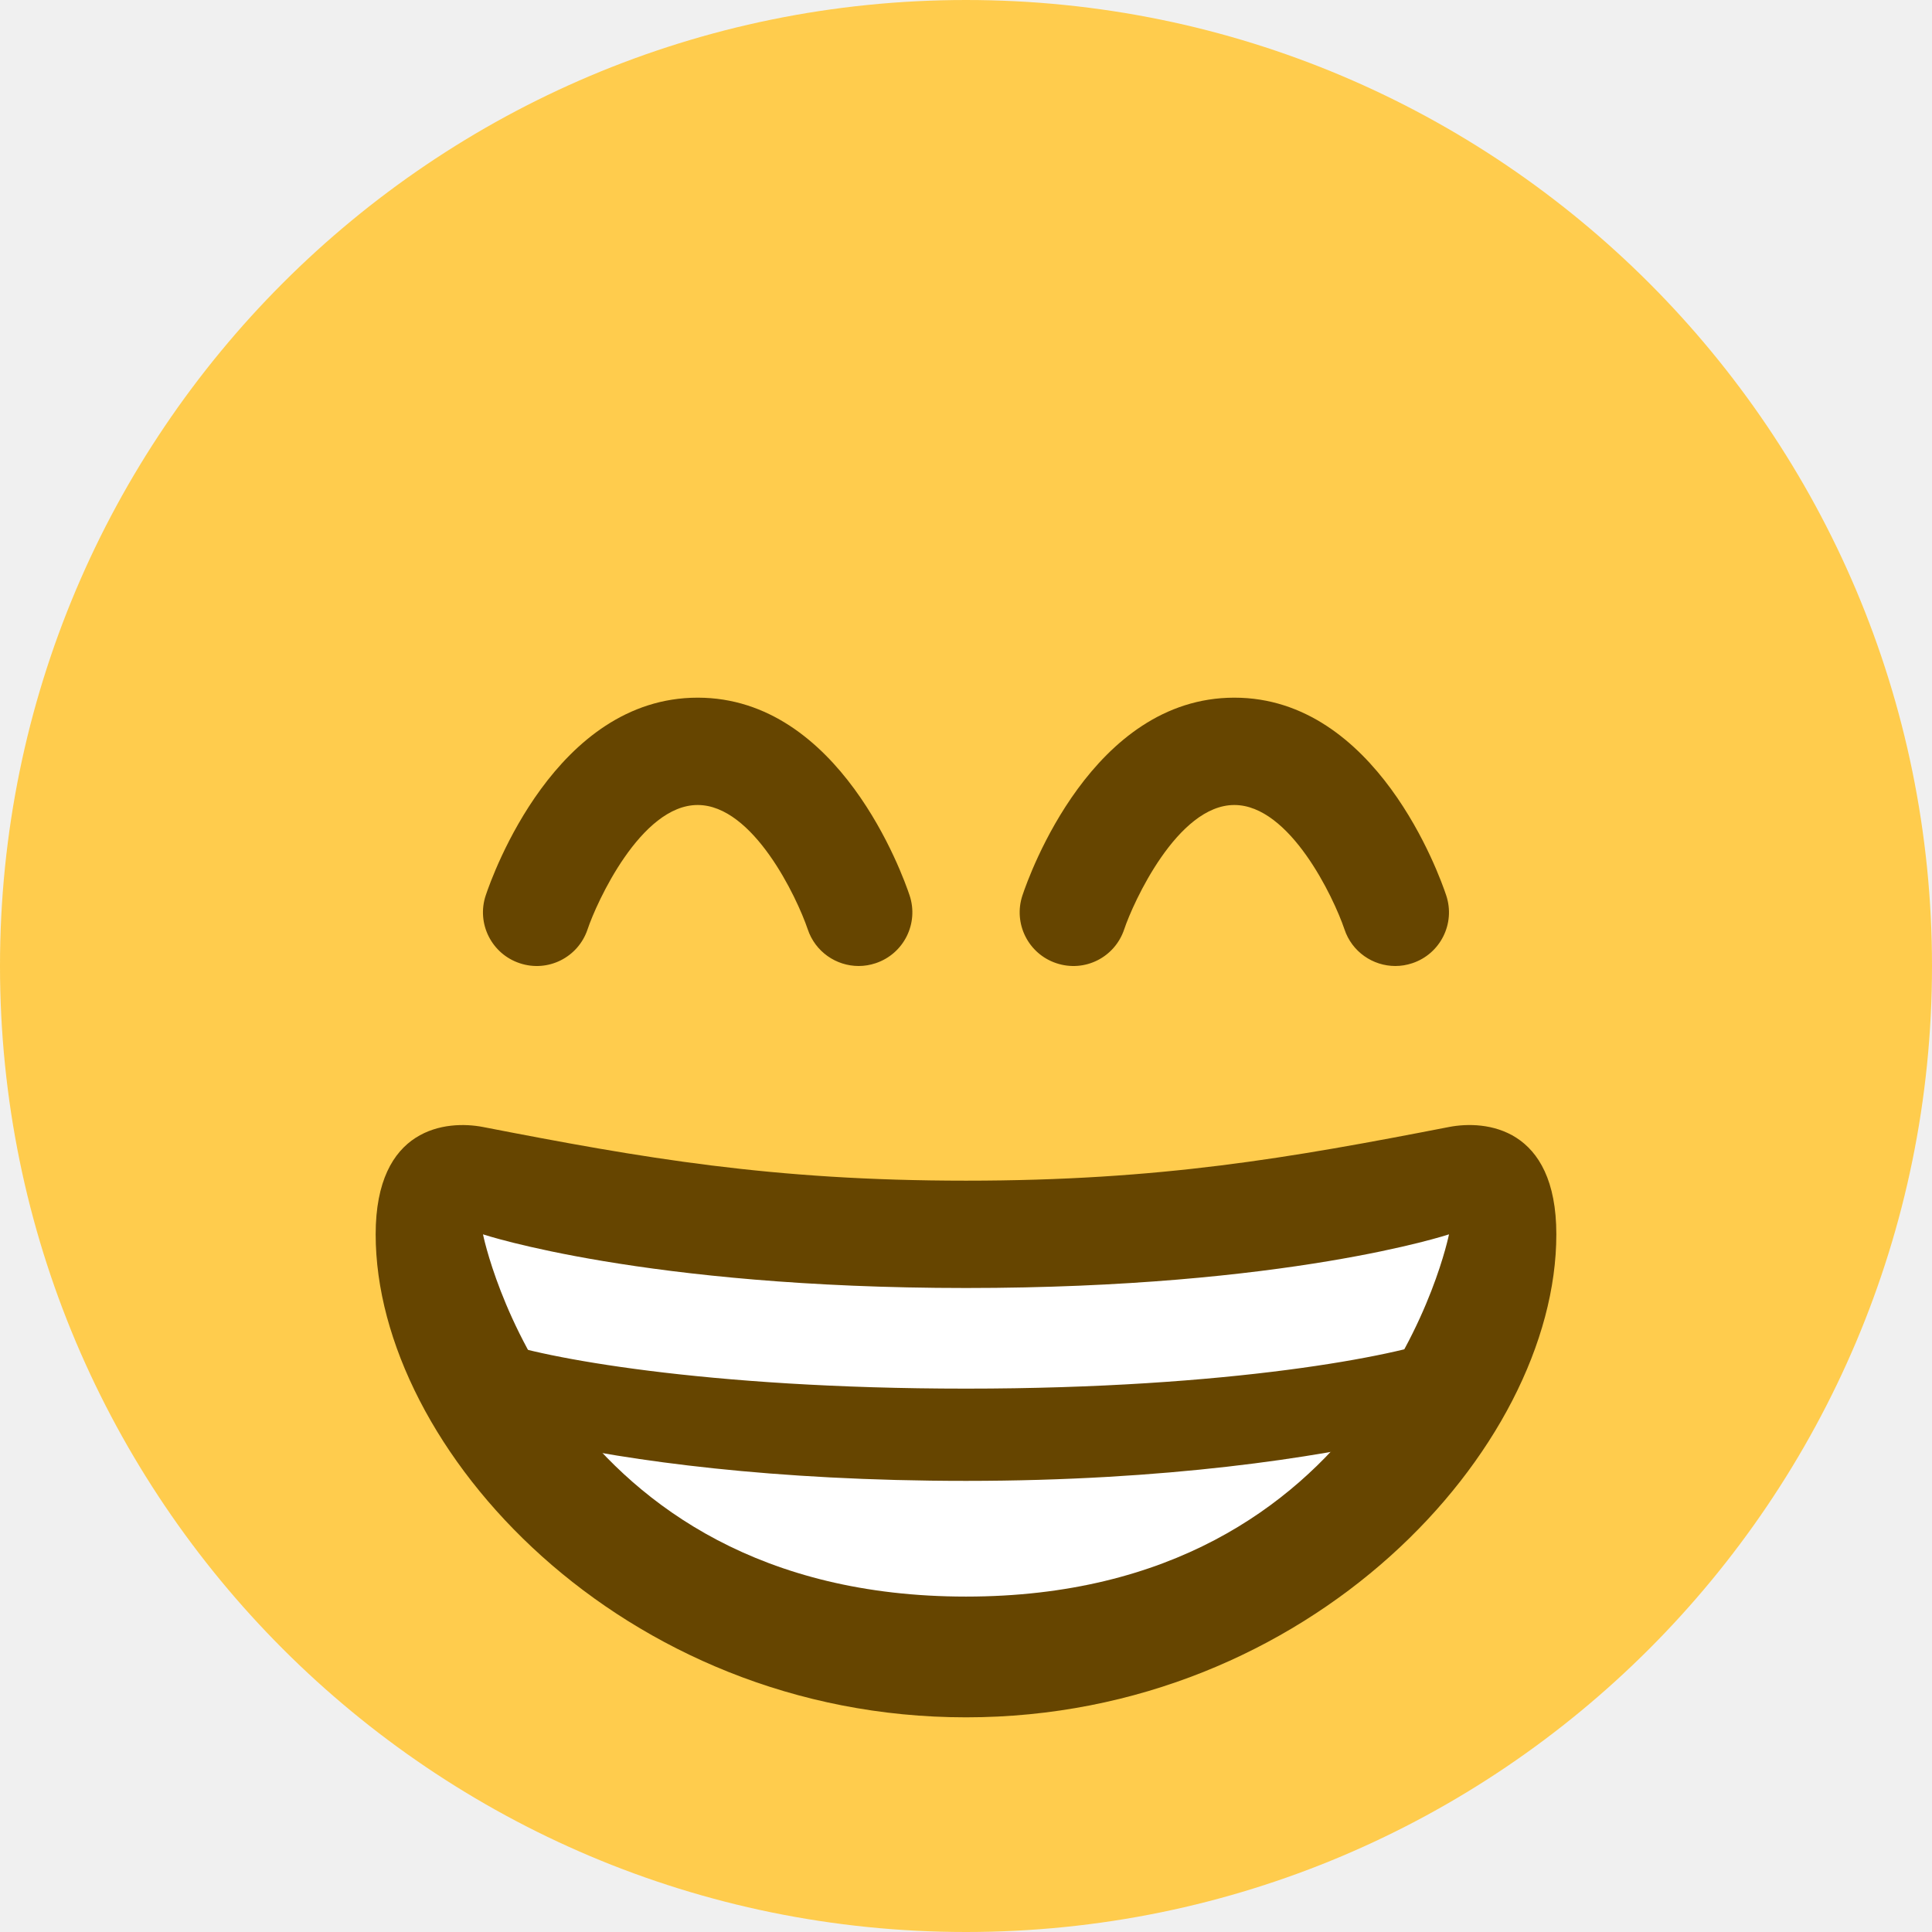
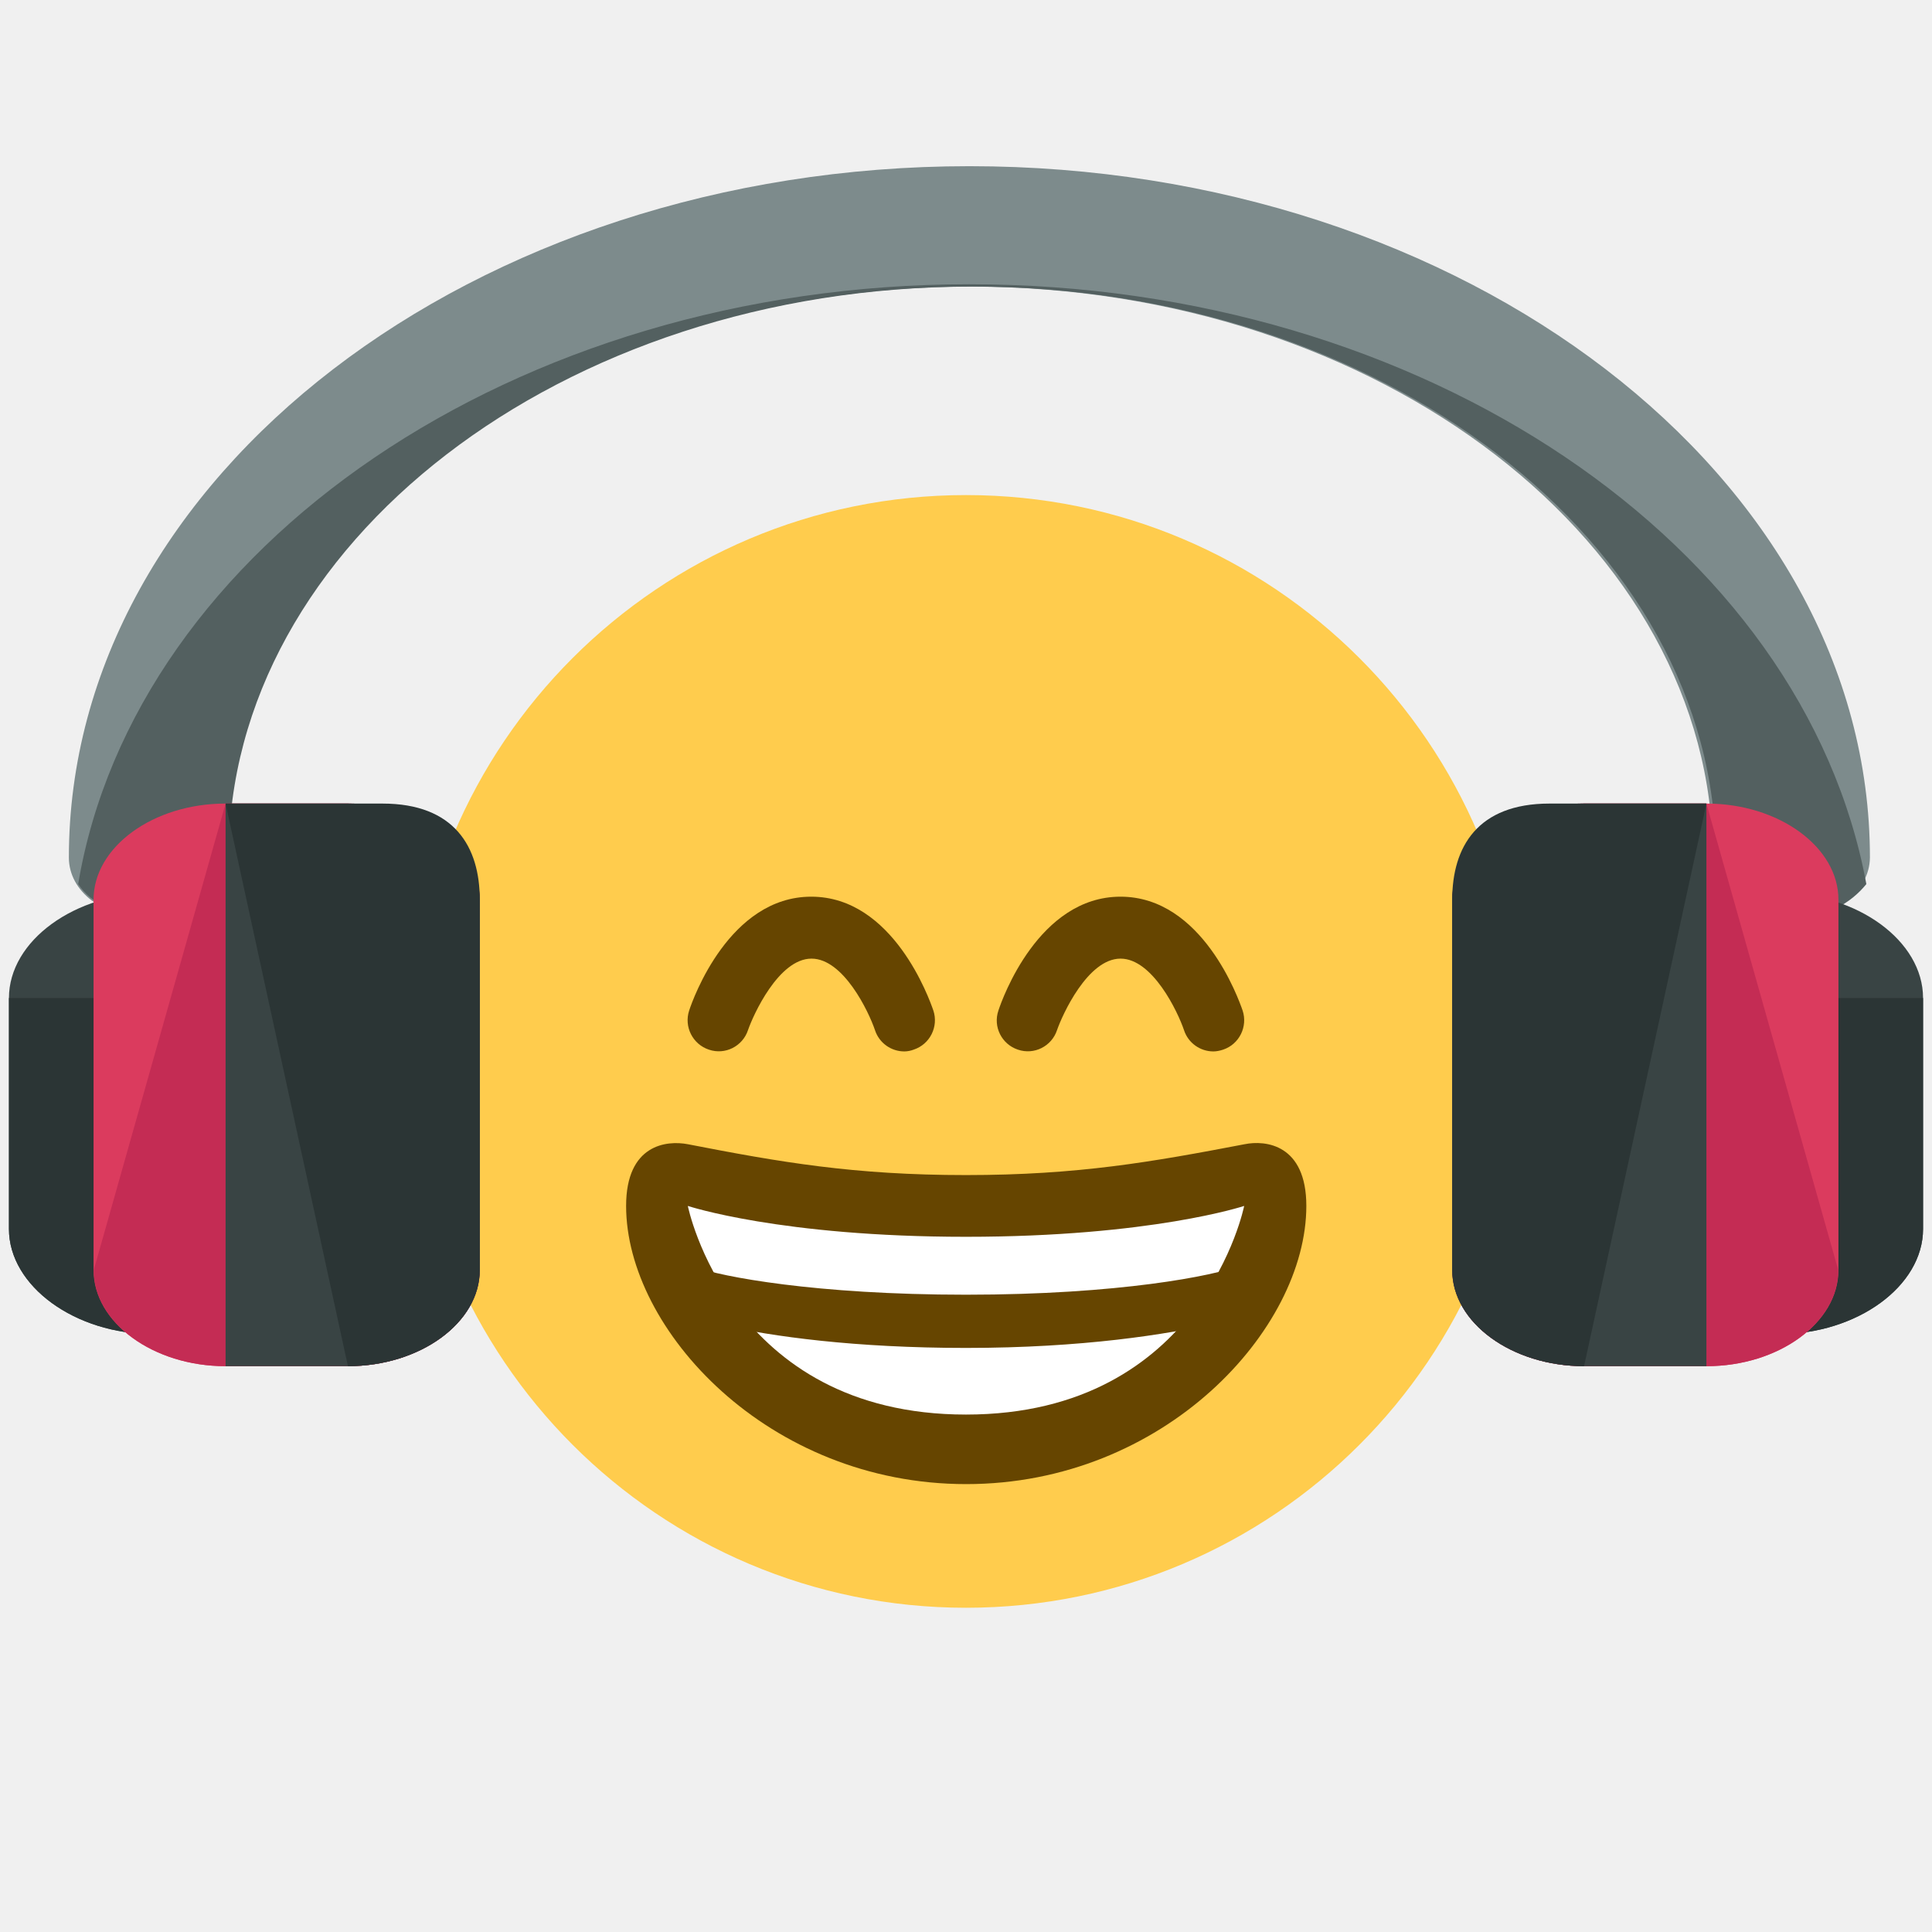
- <svg xmlns="http://www.w3.org/2000/svg" version="1.1" id="Capa_1" x="0px" y="0px" viewBox="0 0 512 512" style="enable-background:new 0 0 512 512;" xml:space="preserve">
+ <svg xmlns="http://www.w3.org/2000/svg" version="1.1" id="Layer_1" x="0px" y="0px" viewBox="0 0 1080 1080" style="enable-background:new 0 0 1080 1080;" xml:space="preserve">
+   <style type="text/css">
+ 	.st0{fill:#FFCC4D;}
+ 	.st1{fill:#664500;}
+ 	.st2{fill:#FFFFFF;}
+ 	.st3{fill:#7D8B8C;}
+ 	.st4{fill:#536060;}
+ 	.st5{fill:#394444;}
+ 	.st6{fill:#2B3535;}
+ 	.st7{fill:#DB3B5E;}
+ 	.st8{fill:#C42C54;}
+ </style>
  <g transform="matrix(1.25 0 0 -1.25 0 45)">
    <g>
      <g>
-         <path style="fill:#FFCC4D;" d="M409.6-168.8c0-113.106-91.694-204.8-204.8-204.8C91.705-373.6,0-281.906,0-168.8     C0-55.705,91.705,36,204.8,36C317.906,36,409.6-55.705,409.6-168.8" />
+         <path class="st0" d="M680.8-434.2C680.8-571.6,569.4-683,432-683c-137.4,0-248.8,111.4-248.8,248.8     c0,137.4,111.4,248.8,248.8,248.8C569.4-185.4,680.8-296.8,680.8-434.2" />
        <g>
-           <path style="fill:#664500;" d="M182.044-168.8c-4.767,0-9.205,3.015-10.798,7.782c-2.31,6.815-11.571,26.351-23.336,26.351      c-12.083,0-21.481-20.787-23.336-26.351c-1.991-5.962-8.408-9.193-14.393-7.191c-5.962,1.98-9.193,8.42-7.202,14.382      c1.434,4.289,14.837,41.916,44.931,41.916s43.497-37.626,44.931-41.916c1.991-5.962-1.24-12.402-7.202-14.382      C184.445-168.607,183.239-168.8,182.044-168.8" />
-           <path style="fill:#664500;" d="M295.822-168.8c-4.767,0-9.205,3.015-10.786,7.782c-2.31,6.815-11.594,26.351-23.347,26.351      c-12.083,0-21.493-20.787-23.347-26.351c-1.991-5.962-8.374-9.193-14.382-7.191c-5.962,1.98-9.182,8.42-7.191,14.382      c1.422,4.289,14.825,41.916,44.919,41.916c30.094,0,43.497-37.626,44.919-41.916c1.991-5.962-1.229-12.402-7.191-14.382      C298.223-168.607,297.017-168.8,295.822-168.8" />
-           <path style="fill:#664500;" d="M204.8-214.311c-41.222,0-68.574,4.801-102.4,11.378c-7.726,1.49-22.756,0-22.756-22.756      c0-45.511,52.281-102.4,125.156-102.4c72.863,0,125.156,56.889,125.156,102.4c0,22.756-15.03,24.257-22.756,22.756      C273.374-209.51,246.022-214.311,204.8-214.311" />
+           <path class="st1" d="M404.4-434.2c-5.8,0-11.2,3.7-13.1,9.5c-2.8,8.3-14.1,32-28.4,32c-14.7,0-26.1-25.3-28.4-32      c-2.4-7.2-10.2-11.2-17.5-8.7c-7.2,2.4-11.2,10.2-8.8,17.5c1.7,5.2,18,50.9,54.6,50.9s52.8-45.7,54.6-50.9      c2.4-7.2-1.5-15.1-8.8-17.5C407.3-433.9,405.8-434.2,404.4-434.2" />
+           <path class="st1" d="M542.6-434.2c-5.8,0-11.2,3.7-13.1,9.5c-2.8,8.3-14.1,32-28.4,32c-14.7,0-26.1-25.3-28.4-32      c-2.4-7.2-10.2-11.2-17.5-8.7c-7.2,2.4-11.2,10.2-8.7,17.5c1.7,5.2,18,50.9,54.6,50.9c36.6,0,52.8-45.7,54.6-50.9      c2.4-7.2-1.5-15.1-8.7-17.5C545.5-433.9,544-434.2,542.6-434.2" />
+           <path class="st1" d="M432-489.5c-50.1,0-83.3,5.8-124.4,13.8c-9.4,1.8-27.6,0-27.6-27.6c0-55.3,63.5-124.4,152.1-124.4      c88.5,0,152.1,69.1,152.1,124.4c0,27.6-18.3,29.5-27.6,27.6C515.3-483.6,482.1-489.5,432-489.5" />
        </g>
-         <path style="fill:#FFFFFF;" d="M102.4-225.689c0,0,34.133-11.378,102.4-11.378s102.4,11.378,102.4,11.378     s-15.292-76.8-102.4-76.8S102.4-225.689,102.4-225.689" />
-         <path style="fill:#664500;" d="M204.8-277.958c-40.914,0-71.361,4.233-90.305,8.476l-9.398,21.288     c9.375-3.538,44.248-10.206,99.703-10.206c56.366,0,91.443,7.009,100.853,10.661l-7.976-20.958     C279.097-273.009,247.41-277.958,204.8-277.958" />
+         <path class="st2" d="M307.6-503.3c0,0,41.5-13.8,124.4-13.8s124.4,13.8,124.4,13.8s-18.6-93.3-124.4-93.3     S307.6-503.3,307.6-503.3" />
+         <path class="st1" d="M432-566.8c-49.7,0-86.7,5.1-109.7,10.3l-11.4,25.9c11.4-4.3,53.8-12.4,121.1-12.4     c68.5,0,111.1,8.5,122.5,13l-9.7-25.5C522.3-560.8,483.8-566.8,432-566.8" />
      </g>
    </g>
  </g>
-   <g>
- </g>
-   <g>
- </g>
-   <g>
- </g>
-   <g>
- </g>
-   <g>
- </g>
-   <g>
- </g>
-   <g>
- </g>
-   <g>
- </g>
-   <g>
- </g>
-   <g>
- </g>
-   <g>
- </g>
-   <g>
- </g>
-   <g>
- </g>
-   <g>
- </g>
-   <g>
- </g>
+   <path class="st3" d="M1001.3,513.1c-24.6,0-43.8-14.8-43.8-33.7c0-175.1-185.9-319.2-415.7-319.2c-228,0-415.7,142.8-415.7,319.2  c0,18.9-19.3,33.7-43.8,33.7s-43.8-14.8-43.8-33.7c0-212.8,226.3-386.5,503.4-386.5s503.4,173.7,503.4,386.5  C1045.1,498.3,1025.8,513.1,1001.3,513.1z" />
+   <path class="st4" d="M541.8,158.9c-254.3,0-466.5,146.8-498.1,335.3c7,10.8,22.8,18.9,40.3,18.9c24.6,0,43.8-14.8,43.8-33.7  c0-175.1,185.9-319.2,415.7-319.2c228,0,415.7,142.8,415.7,319.2c0,18.9,19.3,33.7,43.8,33.7c17.5,0,31.6-8.1,40.3-18.9  C1008.3,304.4,796.1,158.9,541.8,158.9z" />
+   <path class="st5" d="M911.8,687c0,32,36.8,58.8,80.7,58.8h1.8c43.8,0,80.7-26.8,80.7-58.8V557.9c0-32-36.8-58.8-80.7-58.8h-1.8  c-43.8,0-80.7,26.8-80.7,58.8V687z" />
+   <path class="st6" d="M911.8,557.9V687c0,32,36.8,58.8,80.7,58.8h1.8c43.8,0,80.7-26.8,80.7-58.8V557.9" />
+   <path class="st7" d="M811.9,710c0,29.4,33.3,53.7,73.7,53.7h68.4c40.3,0,73.7-24.3,73.7-53.7V502.9c0-29.4-33.3-53.7-73.7-53.7  h-68.4c-40.3,0-73.7,24.3-73.7,53.7V710z" />
+   <path class="st8" d="M953.9,449.2h-68.4c-40.3,0-73.7,24.3-73.7,53.7V710c0,29.4,33.3,53.7,73.7,53.7h68.4  c40.3,0,73.7-24.3,73.7-53.7" />
+   <path class="st5" d="M953.9,449.2h-68.4c-40.3,0-73.7,24.3-73.7,53.7V710c0,29.4,33.3,53.7,73.7,53.7h68.4" />
+   <path class="st6" d="M953.9,449.2h-87.7c-40.3,0-54.4,24.3-54.4,53.7V710c0,29.4,33.3,53.7,73.7,53.7" />
+   <path class="st5" d="M168.2,687c0,32-36.8,58.8-80.7,58.8h-1.8C41.9,745.8,5,718.9,5,687V557.9c0-32,36.8-58.8,80.7-58.8h1.8  c43.8,0,80.7,26.8,80.7,58.8C168.2,557.9,168.2,687,168.2,687z" />
+   <path class="st6" d="M168.2,557.9V687c0,32-36.8,58.8-80.7,58.8h-1.8C41.9,745.8,5,718.9,5,687V557.9" />
+   <path class="st7" d="M268.1,710c0,29.4-33.3,53.7-73.7,53.7h-68.4c-40.3,0-73.7-24.3-73.7-53.7V502.9c0-29.4,33.3-53.7,73.7-53.7  h68.4c40.3,0,73.7,24.3,73.7,53.7V710z" />
+   <path class="st8" d="M126.1,449.2h68.4c40.3,0,73.7,24.3,73.7,53.7V710c0,29.4-33.3,53.7-73.7,53.7h-68.4  c-40.3,0-73.7-24.3-73.7-53.7" />
+   <path class="st5" d="M126.1,449.2h68.4c40.3,0,73.7,24.3,73.7,53.7V710c0,29.4-33.3,53.7-73.7,53.7h-68.4" />
+   <path class="st6" d="M126.1,449.2h87.7c40.3,0,54.4,24.3,54.4,53.7V710c0,29.4-33.3,53.7-73.7,53.7" />
</svg>
